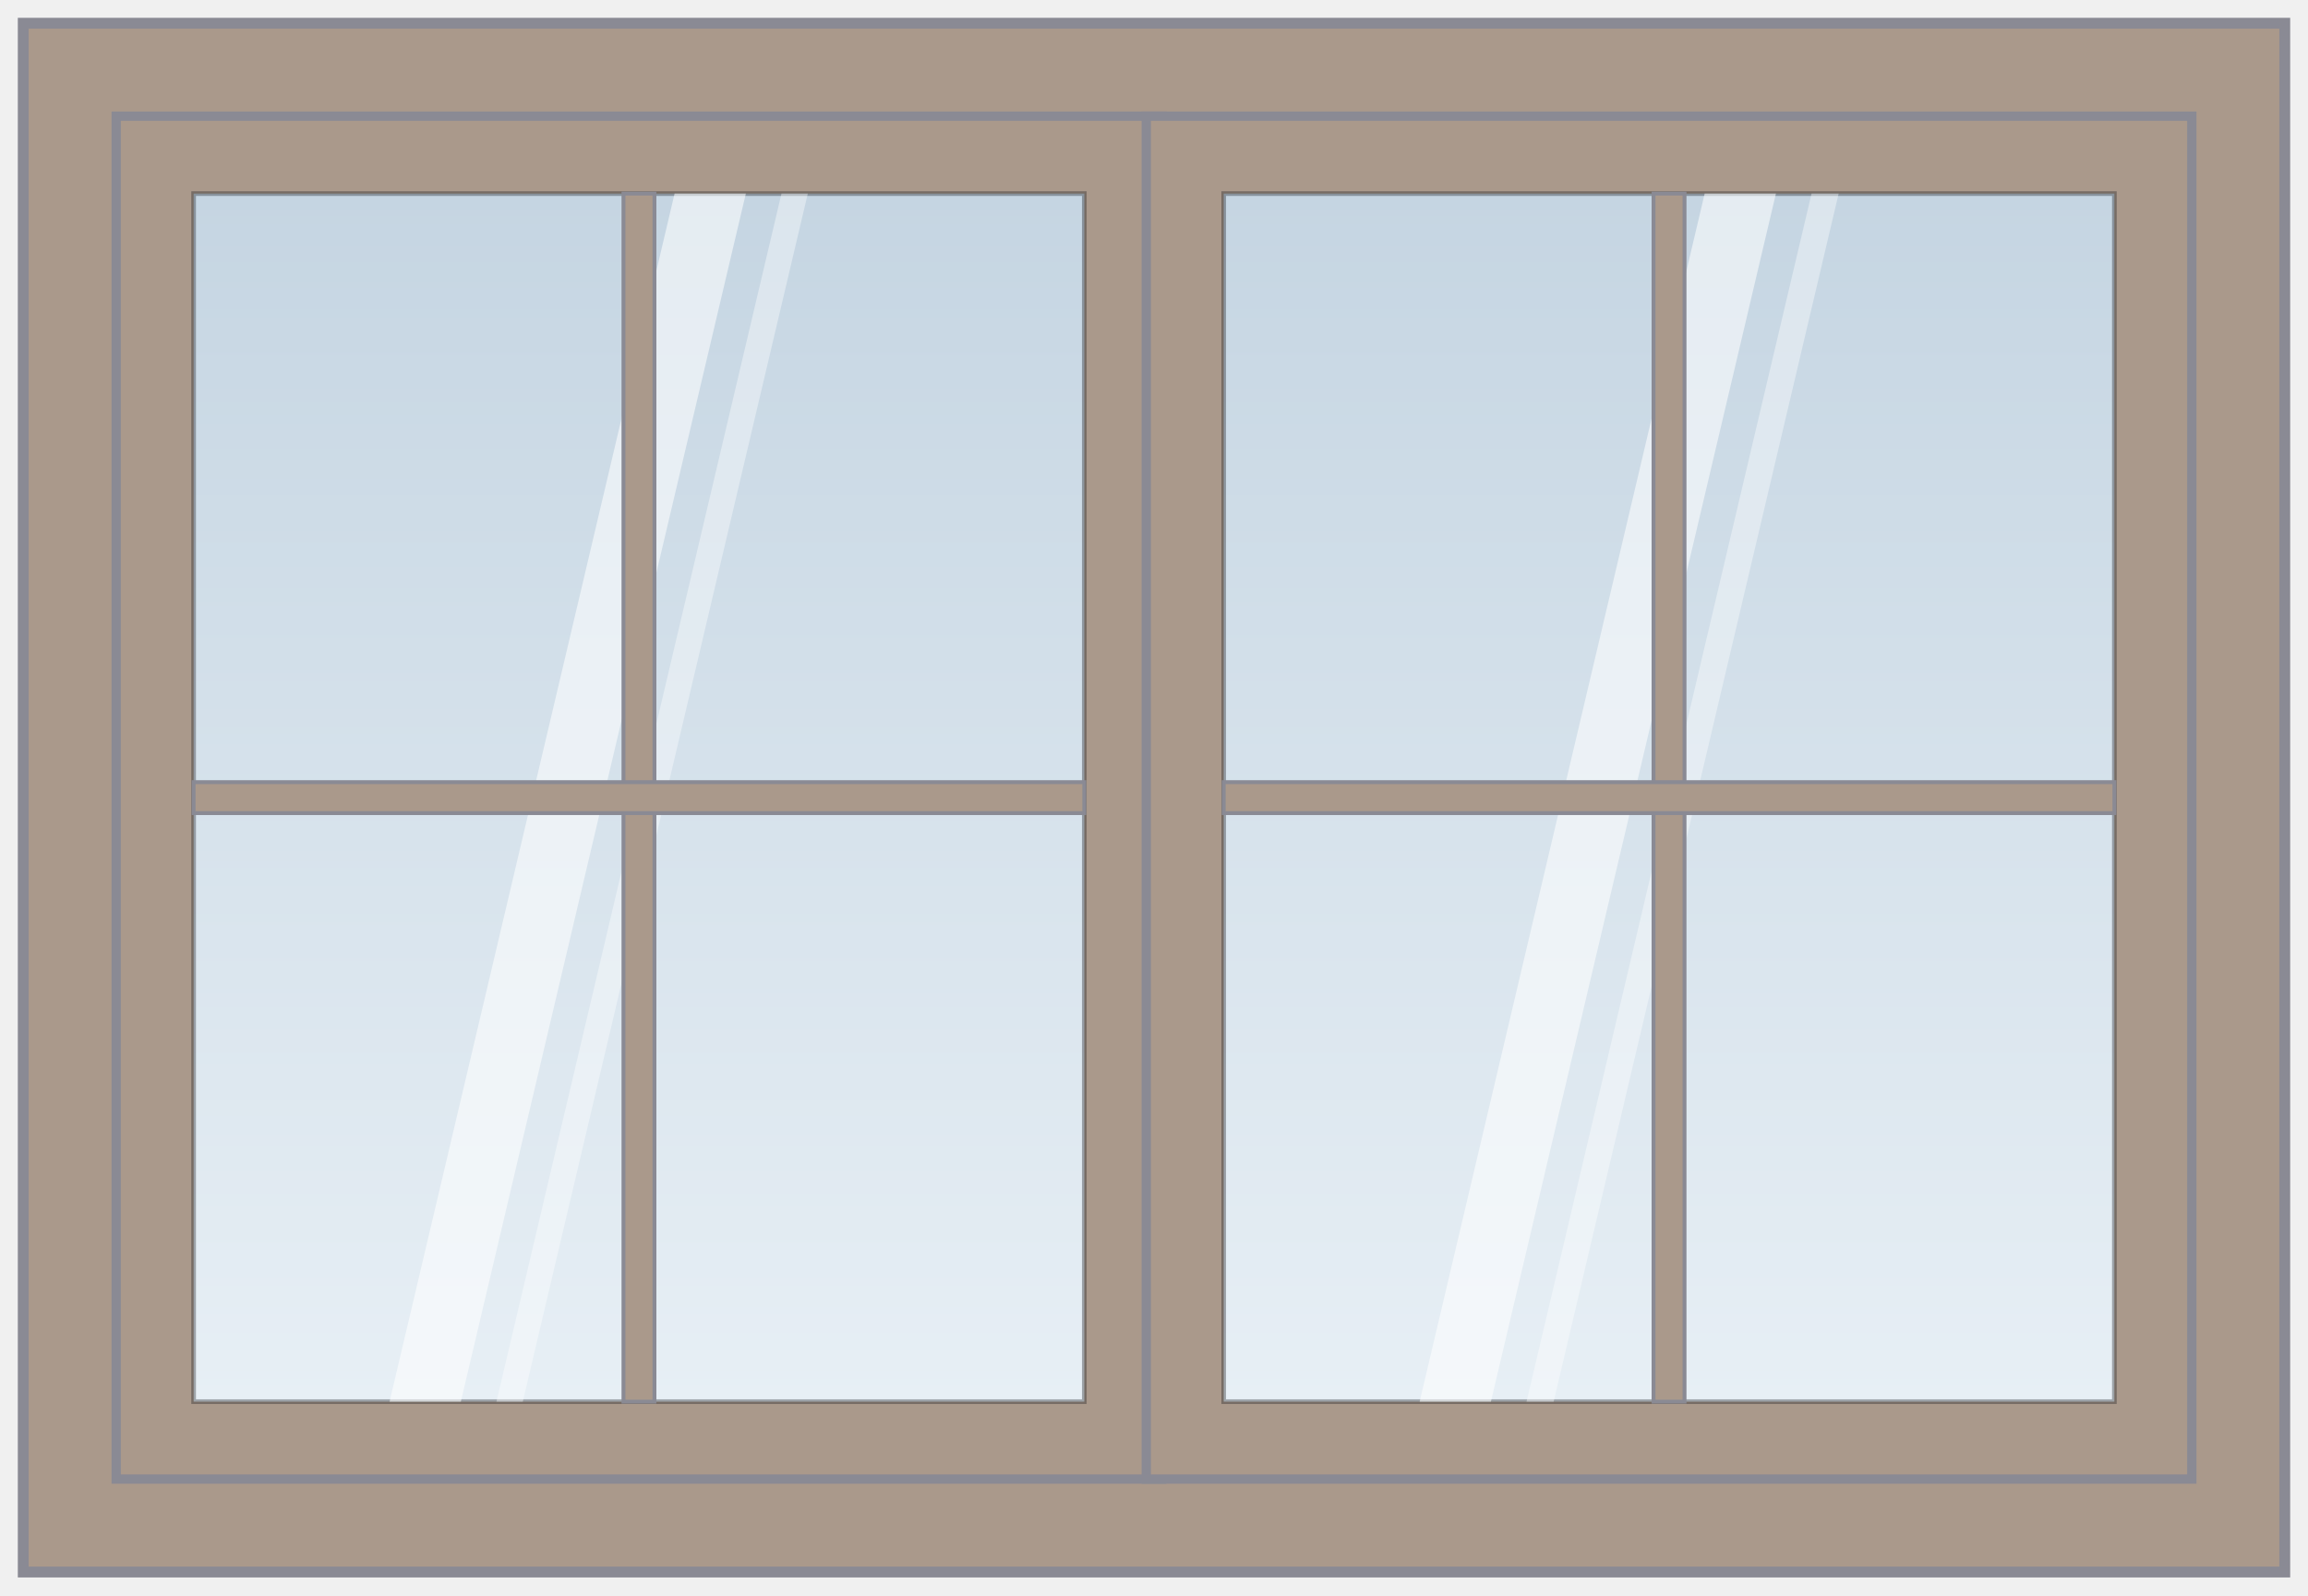
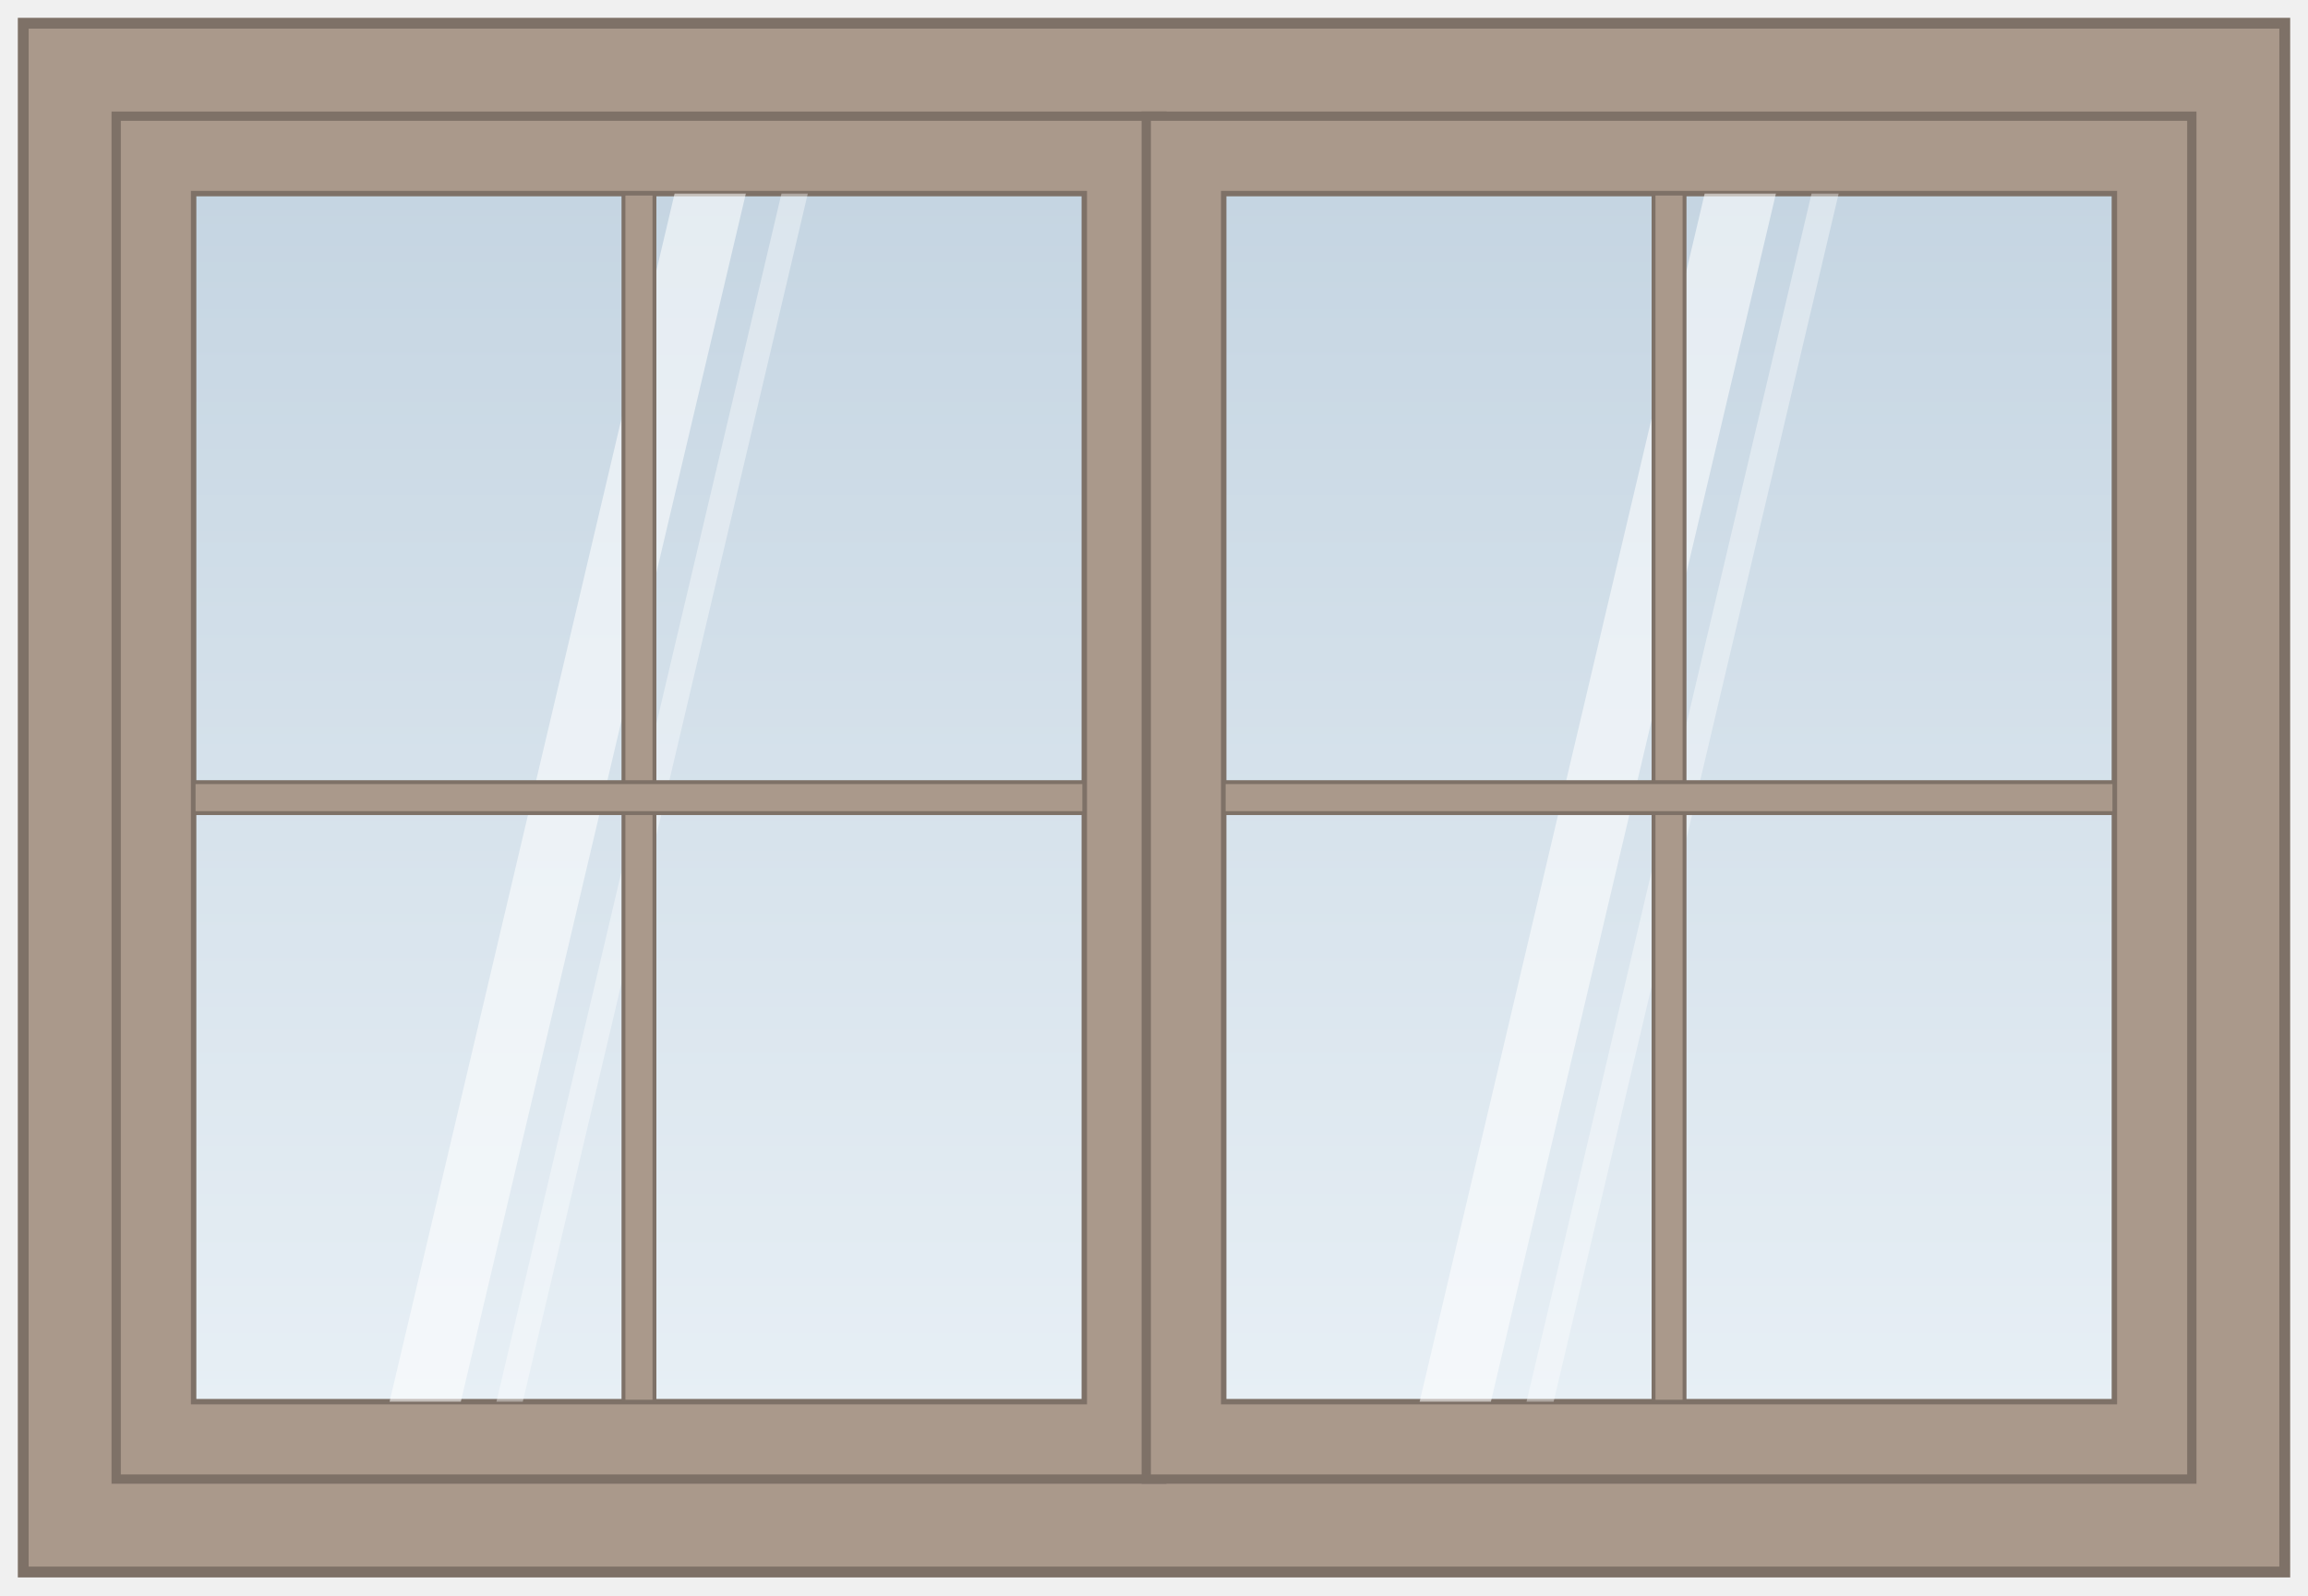
<svg xmlns="http://www.w3.org/2000/svg" viewBox="51.0 97.0 298.0 206.0" width="596" height="412" role="img">
  <defs>
    <linearGradient id="gl" x1="0" y1="0" x2="0" y2="1">
      <stop offset="0" stop-color="#C5D5E2" />
      <stop offset="1" stop-color="#E7EFF5" />
    </linearGradient>
    <pattern id="mesh" width="4" height="4" patternUnits="userSpaceOnUse">
      <rect width="4" height="4" fill="#B9C2CA" />
      <path d="M0 .5H4M.5 0V4" stroke="#19191D" stroke-opacity=".12" stroke-width="1" />
    </pattern>
    <pattern id="pine" width="14" height="14" patternUnits="userSpaceOnUse">
      <rect width="14" height="14" fill="#DFC195" />
      <path d="M3 0V14M9.5 0V14" stroke="#8C6030" stroke-opacity=".13" stroke-width="1" />
      <path d="M6 0V14" stroke="#FFFFFF" stroke-opacity=".12" stroke-width="1.4" />
    </pattern>
    <linearGradient id="shine" x1="0" y1="0" x2="1" y2="0">
      <stop offset="0" stop-color="#fff" stop-opacity="0" />
      <stop offset=".5" stop-color="#fff" stop-opacity=".75" />
      <stop offset="1" stop-color="#fff" stop-opacity="0" />
    </linearGradient>
  </defs>
-   <rect x="54.0" y="100.0" width="292.0" height="200.0" fill="#AA998B" stroke="#8A8A94" stroke-width="1.4" />
-   <rect x="66.0" y="112.0" width="268.0" height="176.0" fill="url(#mesh)" stroke="#19191D" stroke-width="0.5" />
+   <rect x="54.0" y="100.0" width="292.0" height="200.0" fill="#AA998B" stroke="#7E7167" stroke-width="1.4" />
+   <rect x="66.0" y="112.0" width="268.0" height="176.0" fill="url(#mesh)" stroke="#7E7167" stroke-width="0.6" />
  <g>
-     <polygon points="66.0,112.0 201.0,112.0 201.0,288.0 66.0,288.0" fill="#AA998B" stroke="#8A8A94" stroke-width="1.2" />
-     <polygon points="76.0,122.0 191.0,122.0 191.0,278.0 76.0,278.0" fill="url(#gl)" stroke="#19191D" stroke-width="0.6" stroke-opacity=".35" />
+     <polygon points="66.0,112.0 201.0,112.0 201.0,288.0 66.0,288.0" fill="#AA998B" stroke="#7E7167" stroke-width="1.2" />
+     <polygon points="76.0,122.0 191.0,122.0 191.0,278.0 76.0,278.0" fill="url(#gl)" stroke="#7E7167" stroke-width="0.7" />
    <polygon points="101.3,278.0 110.5,278.0 147.3,122.0 138.1,122.0" fill="#fff" fill-opacity="0.55" />
    <polygon points="115.1,278.0 118.5,278.0 155.3,122.0 151.9,122.0" fill="#fff" fill-opacity="0.38" />
-     <polygon points="131.5,122.0 135.5,122.0 135.5,278.0 131.5,278.0" fill="#AA998B" stroke="#8A8A94" stroke-width="0.5" />
-     <polygon points="76.0,198.0 191.0,198.0 191.0,202.0 76.0,202.0" fill="#AA998B" stroke="#8A8A94" stroke-width="0.5" />
+     <polygon points="131.5,122.0 135.5,122.0 135.5,278.0 131.5,278.0" fill="#AA998B" stroke="#7E7167" stroke-width="0.5" />
+     <polygon points="76.0,198.0 191.0,198.0 191.0,202.0 76.0,202.0" fill="#AA998B" stroke="#7E7167" stroke-width="0.5" />
  </g>
-   <polygon points="199.0,112.0 334.0,112.0 334.0,288.0 199.0,288.0" fill="#AA998B" stroke="#8A8A94" stroke-width="1.2" />
-   <polygon points="209.0,122.0 324.0,122.0 324.0,278.0 209.0,278.0" fill="url(#gl)" stroke="#19191D" stroke-width="0.6" stroke-opacity=".35" />
+   <polygon points="199.0,112.0 334.0,112.0 334.0,288.0 199.0,288.0" fill="#AA998B" stroke="#7E7167" stroke-width="1.2" />
+   <polygon points="209.0,122.0 324.0,122.0 324.0,278.0 209.0,278.0" fill="url(#gl)" stroke="#7E7167" stroke-width="0.7" />
  <polygon points="234.3,278.0 243.5,278.0 280.3,122.0 271.1,122.0" fill="#fff" fill-opacity="0.55" />
  <polygon points="248.1,278.0 251.6,278.0 288.4,122.0 284.9,122.0" fill="#fff" fill-opacity="0.38" />
-   <polygon points="264.5,122.0 268.5,122.0 268.5,278.0 264.5,278.0" fill="#AA998B" stroke="#8A8A94" stroke-width="0.5" />
-   <polygon points="209.0,198.0 324.0,198.0 324.0,202.0 209.0,202.0" fill="#AA998B" stroke="#8A8A94" stroke-width="0.5" />
+   <polygon points="264.5,122.0 268.5,122.0 268.5,278.0 264.5,278.0" fill="#AA998B" stroke="#7E7167" stroke-width="0.5" />
+   <polygon points="209.0,198.0 324.0,198.0 324.0,202.0 209.0,202.0" fill="#AA998B" stroke="#7E7167" stroke-width="0.5" />
</svg>
